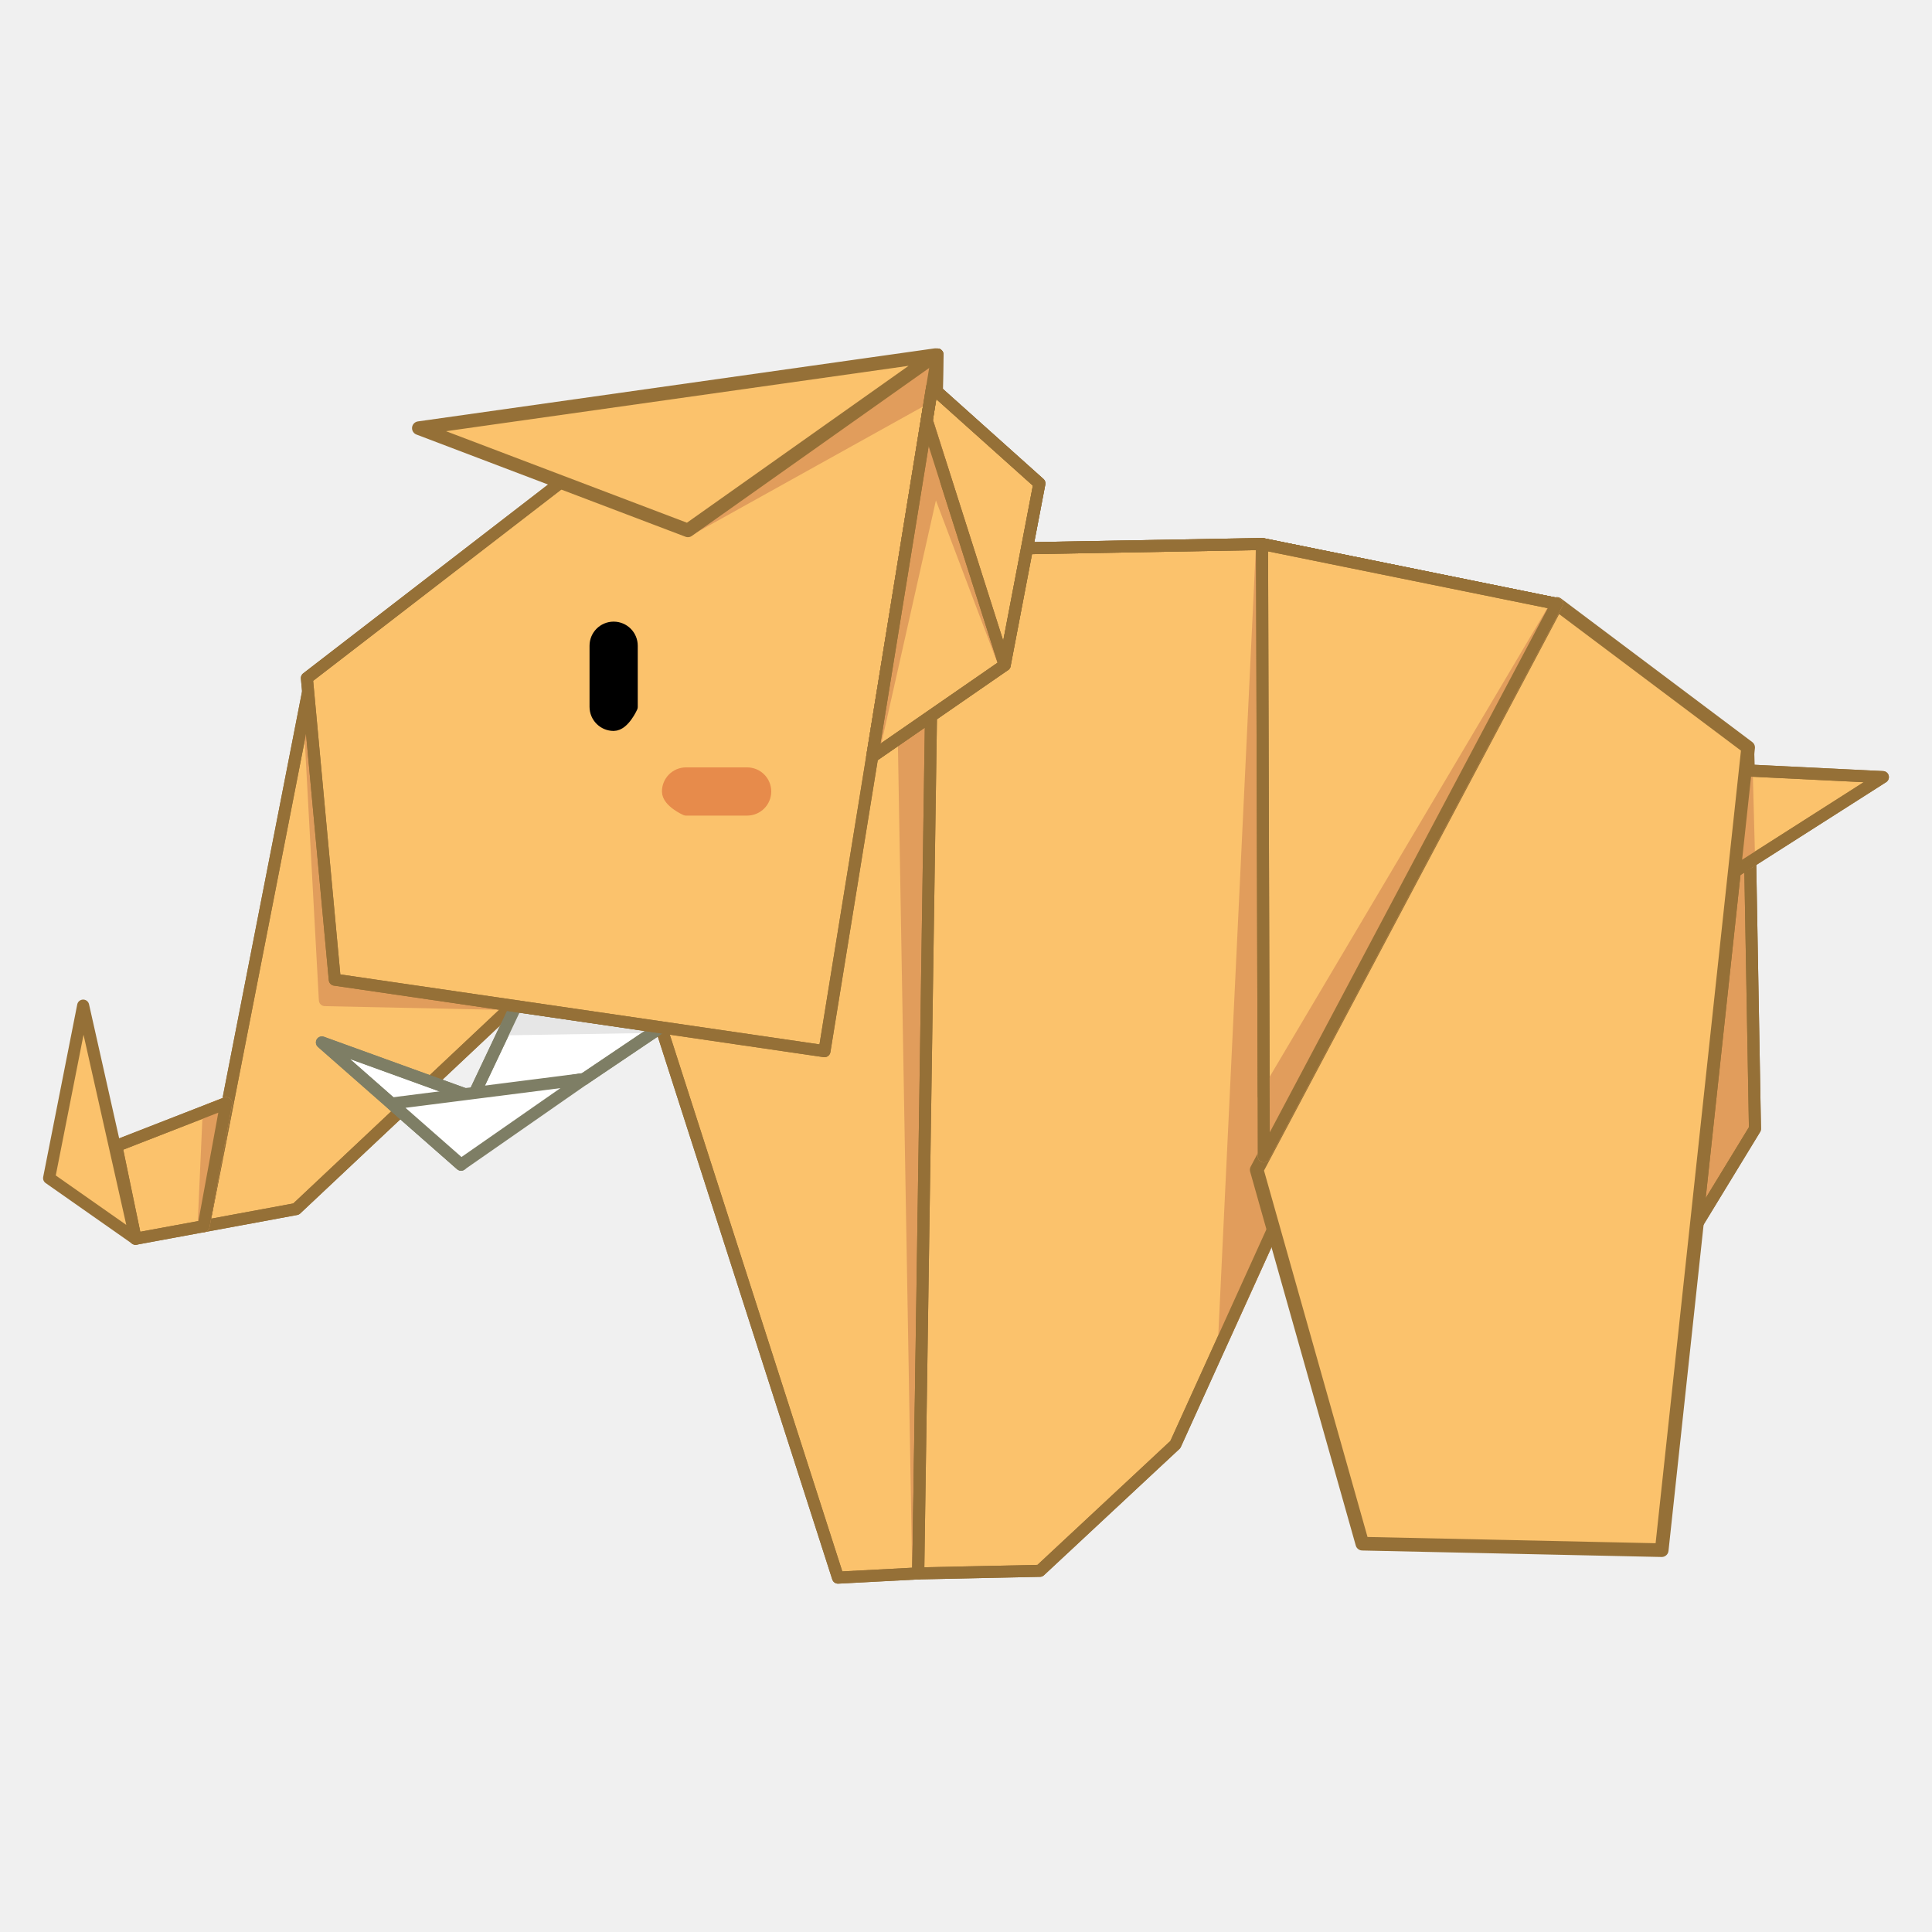
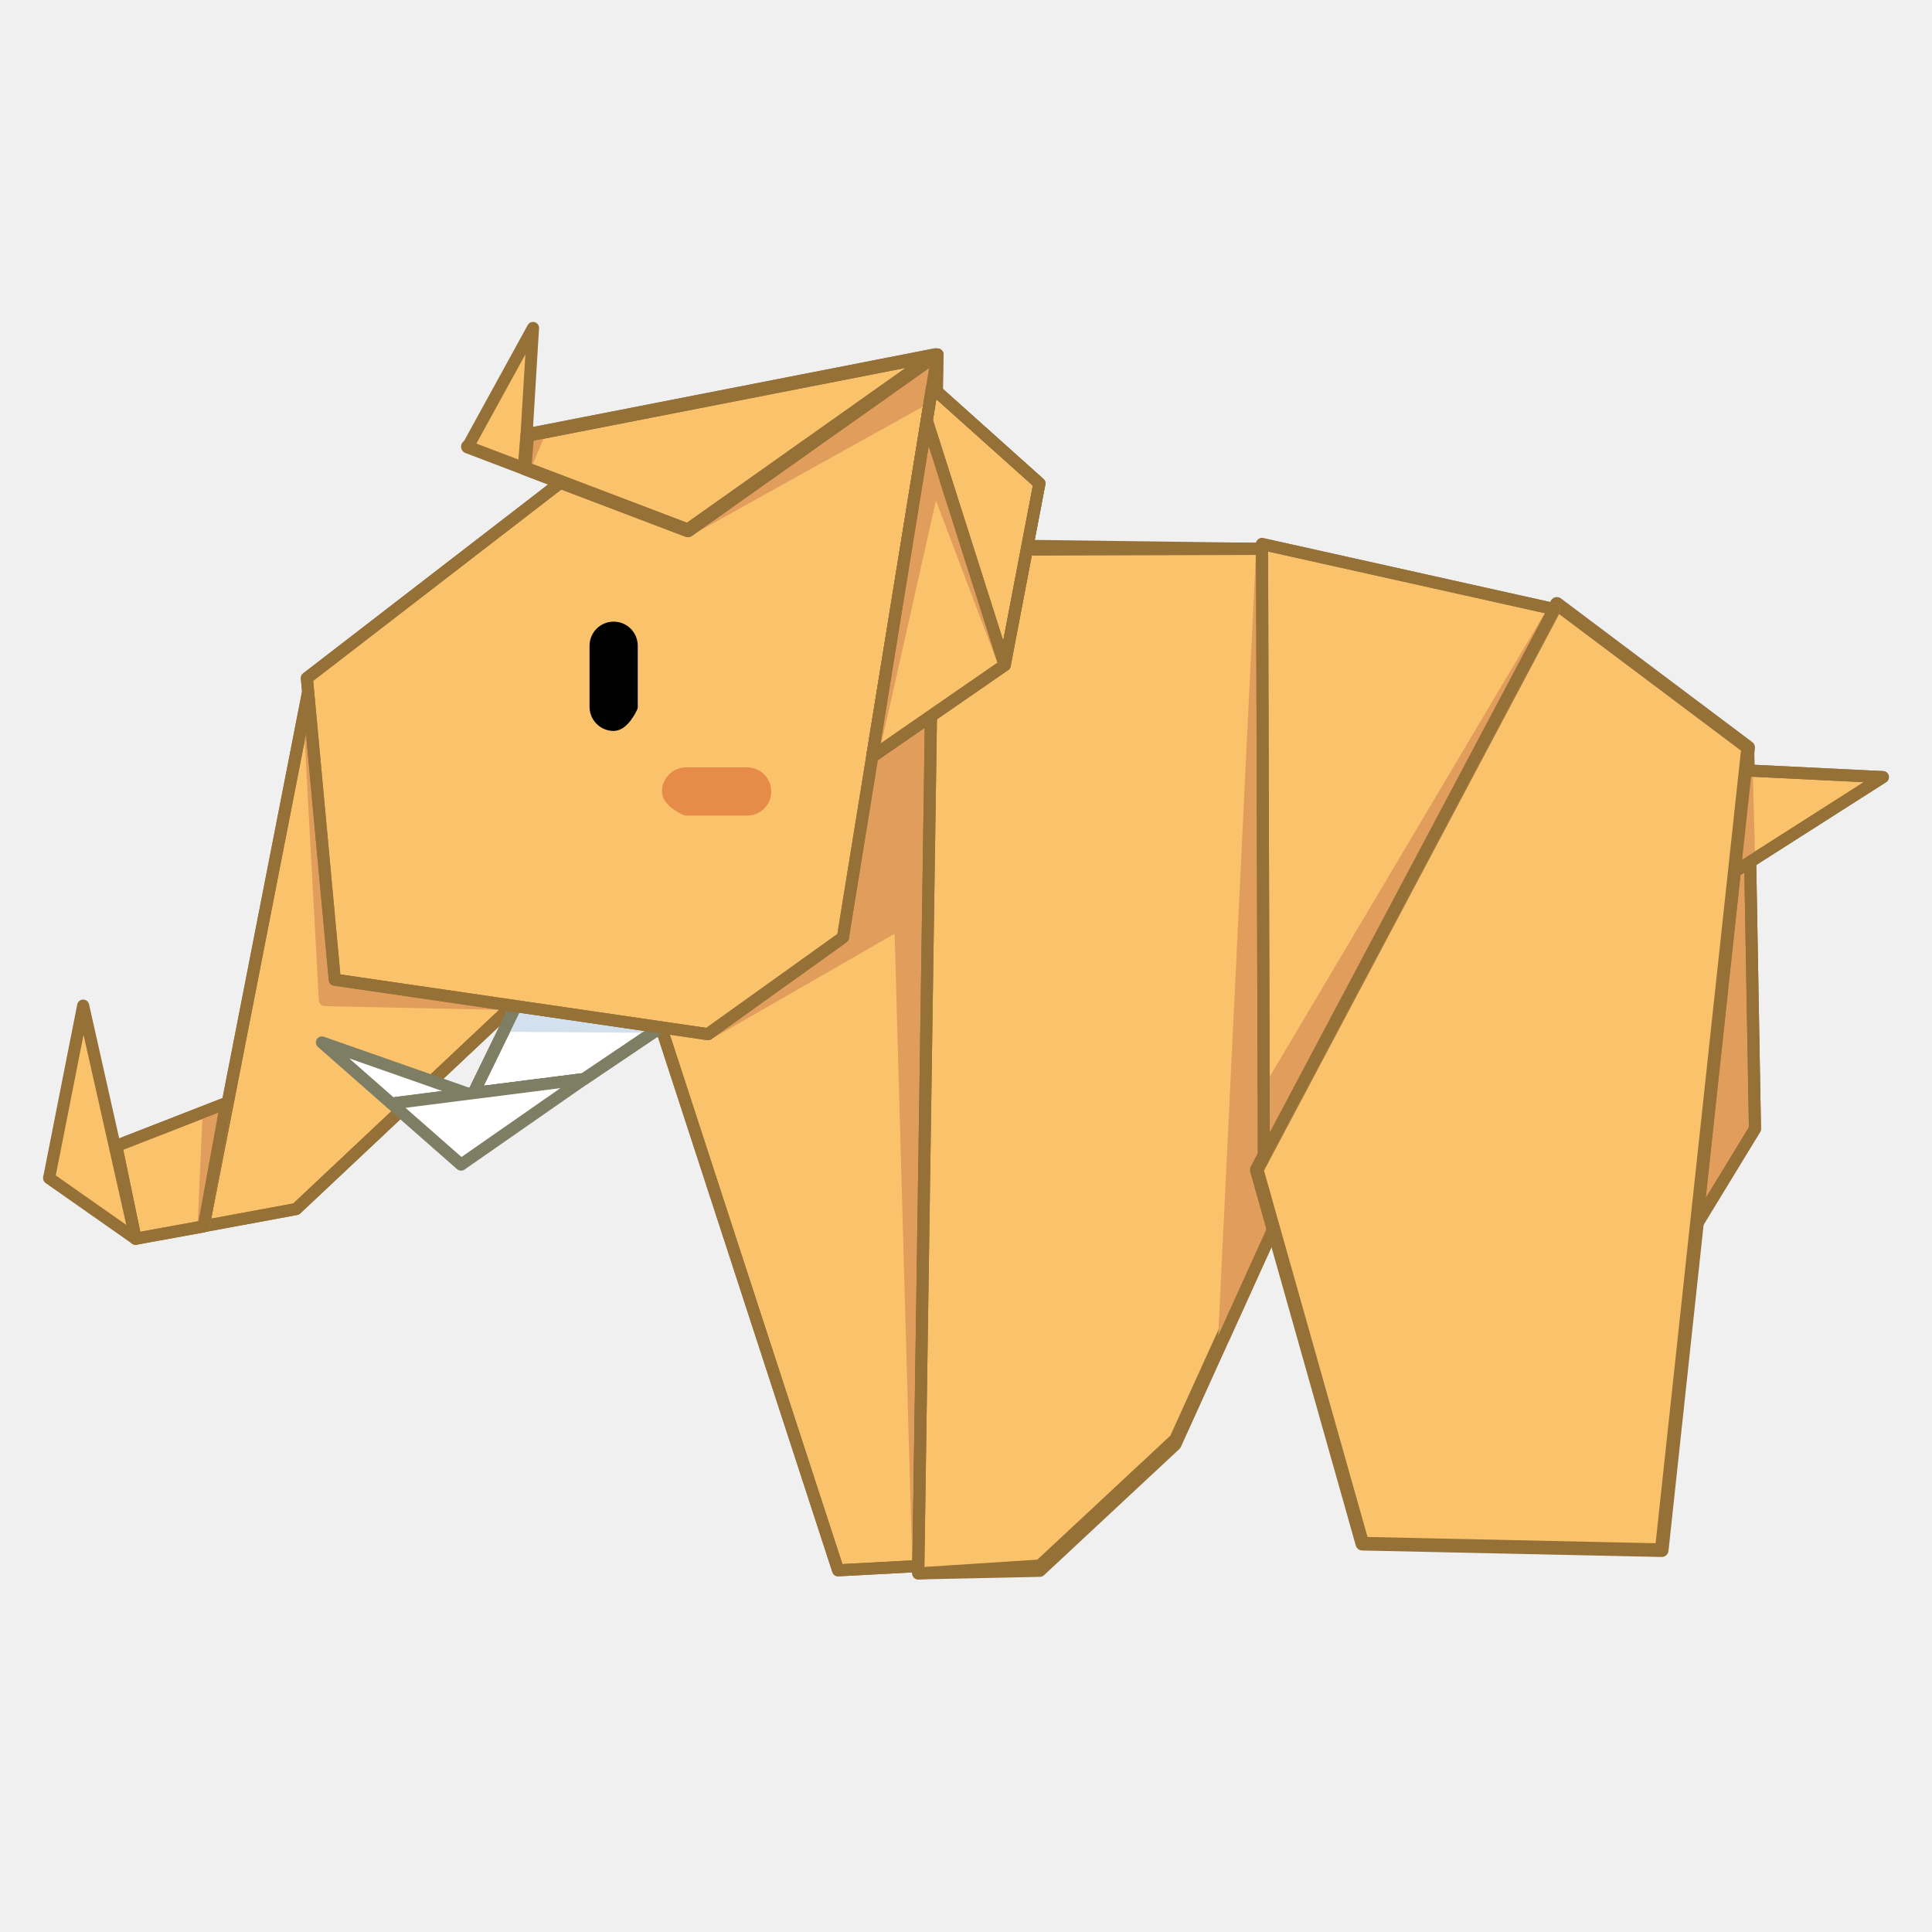
- <svg xmlns="http://www.w3.org/2000/svg" width="1024" height="1024" viewBox="0 0 270.933 270.933" version="1.1" id="svg5" xml:space="preserve">
-   <defs id="defs2" />
-   <g id="layer1" transform="translate(-44.67812,32.14278)">
-     <g id="g315">
-       <g id="g313">
-         <g id="g369">
-           <path style="fill:#ffffff;fill-opacity:1;stroke:#7e7e65;stroke-width:1.689;stroke-linecap:butt;stroke-linejoin:round;stroke-dasharray:none;stroke-opacity:1" d="m 117.026,108.951 -6.039,12.757 15.592,-2.532 10.802,-7.281 z" id="path16897-0" />
-           <path style="fill:#fbc26c;fill-opacity:1;stroke:#957037;stroke-width:1.689;stroke-linecap:butt;stroke-linejoin:round;stroke-dasharray:none;stroke-opacity:1" d="M 116.761,108.667 86.204,137.409 73.233,139.809 87.89,64.858 Z" id="path16891-26" />
-           <path style="fill:#e19d5c;fill-opacity:1;stroke:#e19d5c;stroke-width:1.689;stroke-linecap:butt;stroke-linejoin:round;stroke-dasharray:none;stroke-opacity:1" d="M 116.761,108.667 90.238,108.107 87.89,64.858 Z" id="path16891-2-6" />
-           <path style="fill:none;fill-opacity:1;stroke:#957037;stroke-width:1.689;stroke-linecap:butt;stroke-linejoin:round;stroke-dasharray:none;stroke-opacity:1" d="M 116.761,108.667 86.204,137.409 73.233,139.809 87.89,64.858 Z" id="path16891-9-4" />
-           <path style="fill:#fbc26c;fill-opacity:1;stroke:#957037;stroke-width:1.689;stroke-linecap:butt;stroke-linejoin:round;stroke-dasharray:none;stroke-opacity:1" d="m 76.395,122.553 -3.162,17.256 -9.543,1.766 -2.7,-13.018 z" id="path16893-9" />
-           <path style="fill:#e19d5c;fill-opacity:1;stroke:#e19d5c;stroke-width:1.689;stroke-linecap:butt;stroke-linejoin:round;stroke-dasharray:none;stroke-opacity:1" d="m 76.395,122.553 -3.162,17.256 0.726,-16.306 z" id="path16893-3-9-5" />
-           <path style="fill:none;fill-opacity:1;stroke:#957037;stroke-width:1.689;stroke-linecap:butt;stroke-linejoin:round;stroke-dasharray:none;stroke-opacity:1" d="m 76.395,122.553 -3.162,17.256 -9.543,1.766 -2.7,-13.018 z" id="path16893-1-0" />
-           <path style="fill:#fbc26c;fill-opacity:1;stroke:#957037;stroke-width:1.689;stroke-linecap:butt;stroke-linejoin:round;stroke-dasharray:none;stroke-opacity:1" d="m 63.689,141.575 -7.35,-32.698 -4.776,24.194 z" id="path16895-4" />
-           <path style="fill:#fbc26c;fill-opacity:1;stroke:#957037;stroke-width:1.686px;stroke-linecap:butt;stroke-linejoin:round;stroke-opacity:1" d="m 176.138,17.568 -2.691,170.935 -11.252,0.596 -24.814,-77.204 z" id="path4219-8" />
-           <path style="fill:#e19d5c;fill-opacity:1;stroke:#e19d5c;stroke-width:1.689;stroke-linecap:butt;stroke-linejoin:round;stroke-dasharray:none;stroke-opacity:1;paint-order:normal" d="M 175.232,68.45 173.448,188.503 171.417,70.911 Z" id="path4219-4-7" />
-           <path style="fill:none;fill-opacity:1;stroke:#957037;stroke-width:1.686px;stroke-linecap:butt;stroke-linejoin:round;stroke-opacity:1" d="m 176.138,17.568 -2.691,170.935 -11.252,0.596 -24.814,-77.204 z" id="path4219-7-1" />
-           <path style="fill:#fbc26c;fill-opacity:1;stroke:#957037;stroke-width:1.686px;stroke-linecap:butt;stroke-linejoin:round;stroke-opacity:1" d="m 175.581,44.973 46.079,-0.826 41.344,8.395 -53.502,117.888 -18.999,17.712 -17.055,0.362 z" id="path4221-72" />
-           <path style="fill:#e19d5c;fill-opacity:1;stroke:#e19d5c;stroke-width:1.686px;stroke-linecap:butt;stroke-linejoin:round;stroke-opacity:1" d="m 221.659,44.146 1.428,96.347 -6.731,14.832 z" id="path4219-4-8-7" />
-           <path style="fill:none;fill-opacity:1;stroke:#957037;stroke-width:1.686px;stroke-linecap:butt;stroke-linejoin:round;stroke-opacity:1" d="m 175.581,44.973 46.079,-0.826 41.344,8.395 -53.502,117.888 -18.999,17.712 -17.055,0.362 z" id="path4221-7-2" />
-           <path style="fill:#fbc26c;fill-opacity:1;stroke:#957037;stroke-width:1.912;stroke-linecap:butt;stroke-linejoin:round;stroke-dasharray:none;stroke-opacity:1" d="m 263.003,52.541 v 0 l 26.825,20.14 -12.12,112.564 -41.984,-0.91 -14.812,-52.429 z" id="path382-6-1-2" />
-           <path style="fill:#e19d5c;fill-opacity:1;stroke:#957037;stroke-width:1.689;stroke-linecap:butt;stroke-linejoin:round;stroke-dasharray:none;stroke-opacity:1" d="m 289.829,72.681 -7.198,66.853 8.154,-13.373 z" id="path7539-61" />
-           <path style="fill:none;fill-opacity:1;stroke:#957037;stroke-width:1.689;stroke-linecap:butt;stroke-linejoin:round;stroke-dasharray:none;stroke-opacity:1" d="m 289.829,72.681 -7.198,66.853 8.154,-13.373 z" id="path7539-6-6" />
-           <path style="fill:#fbc26c;fill-opacity:1;stroke:#957037;stroke-width:1.689;stroke-linecap:butt;stroke-linejoin:round;stroke-dasharray:none;stroke-opacity:1" d="m 289.483,75.89 -1.528,14.188 20.768,-13.244 z" id="path7541-1" />
-           <path style="fill:#e19d5c;fill-opacity:1;stroke:#e19d5c;stroke-width:1.689;stroke-linecap:butt;stroke-linejoin:round;stroke-dasharray:none;stroke-opacity:1" d="m 289.633,76.135 -1.464,13.594 1.8,-0.935 z" id="path7539-8-0-6" />
-           <path style="fill:none;fill-opacity:1;stroke:#957037;stroke-width:1.689;stroke-linecap:butt;stroke-linejoin:round;stroke-dasharray:none;stroke-opacity:1" d="m 289.483,75.89 -1.528,14.188 20.768,-13.244 z" id="path7541-1-7" />
-           <path style="fill:#e6e6e6;fill-opacity:1;stroke:#e6e6e6;stroke-width:1.689;stroke-linecap:butt;stroke-linejoin:round;stroke-dasharray:none;stroke-opacity:1" d="m 117.605,108.899 -2.105,3.304 21.598,-0.348 z" id="path34440-5" />
-           <path style="fill:none;fill-opacity:1;stroke:#7e7e65;stroke-width:1.689;stroke-linecap:butt;stroke-linejoin:round;stroke-dasharray:none;stroke-opacity:1" d="m 117.026,108.951 -6.039,12.757 15.592,-2.532 10.802,-7.281 z" id="path16897-0-6" />
-           <path style="fill:#fbc26c;fill-opacity:1;stroke:#957037;stroke-width:1.686px;stroke-linecap:butt;stroke-linejoin:round;stroke-opacity:1" d="m 176.138,17.568 -52.788,17.905 -35.637,27.478 3.912,42.291 68.672,10.029 z" id="path5170-5" />
-           <path id="path2493-2-2-9" style="fill:#000000;fill-opacity:1;stroke:#000000;stroke-width:1.912;stroke-linecap:butt;stroke-linejoin:round;stroke-dasharray:none;stroke-opacity:1;stop-color:#000000" d="m 130.732,55.987 c 1.339,0 2.425,1.086 2.425,2.425 v 8.566 0 c 0,0 -1.086,2.425 -2.425,2.425 -1.339,0 -2.425,-1.086 -2.425,-2.425 v -8.566 c 0,-1.339 1.086,-2.425 2.425,-2.425 z" />
-           <path id="path2493-2-2-8-4" style="fill:#e78b4b;fill-opacity:1;stroke:#e78b4b;stroke-width:1.912;stroke-linecap:butt;stroke-linejoin:round;stroke-dasharray:none;stroke-opacity:1;stop-color:#000000" d="m 151.877,78.851 c 0,1.339 -1.086,2.425 -2.425,2.425 h -8.566 v 0 c 0,0 -2.425,-1.086 -2.425,-2.425 0,-1.339 1.086,-2.425 2.425,-2.425 h 8.566 c 1.339,0 2.425,1.086 2.425,2.425 z" />
-           <path style="fill:#fbc26c;fill-opacity:1;stroke:#957037;stroke-width:1.686;stroke-linecap:butt;stroke-linejoin:round;stroke-dasharray:none;stroke-opacity:1" d="M 166.994,73.969 185.569,61.128 190.437,35.65 175.392,22.173 Z" id="path12712-9" />
-           <path style="fill:#ffffff;fill-opacity:1;stroke:#7e7e65;stroke-width:1.689;stroke-linecap:butt;stroke-linejoin:round;stroke-dasharray:none;stroke-opacity:1" d="m 89.821,114.041 21.166,7.668 -1.653,9.472 z" id="path16901-1" />
-           <path style="fill:none;fill-opacity:1;stroke:#7e7e65;stroke-width:1.689;stroke-linecap:butt;stroke-linejoin:round;stroke-dasharray:none;stroke-opacity:1" d="m 89.821,114.041 21.166,7.668 -1.653,9.472 z" id="path16901-1-6" />
-           <path style="fill:#ffffff;fill-opacity:1;stroke:#7e7e65;stroke-width:1.689;stroke-linecap:butt;stroke-linejoin:round;stroke-dasharray:none;stroke-opacity:1" d="m 126.579,119.176 -27.002,3.434 9.757,8.57 z" id="path16899-9" />
-           <path style="fill:#e19d5c;fill-opacity:1;stroke:#e19d5c;stroke-width:1.689;stroke-linecap:butt;stroke-linejoin:round;stroke-dasharray:none;stroke-opacity:1;paint-order:markers fill stroke" d="m 174.641,26.8 0.9,7.831 10.029,26.497 z" id="path16963-7" />
-           <path style="fill:#e19d5c;fill-opacity:1;stroke:#e19d5c;stroke-width:1.689;stroke-linecap:butt;stroke-linejoin:round;stroke-dasharray:none;stroke-opacity:1;paint-order:markers fill stroke" d="M 175.87,17.659 141.147,42.234 175.21,23.294 Z" id="path16963-6-7" />
-           <path style="fill:none;stroke:#957037;stroke-width:1.686px;stroke-linecap:butt;stroke-linejoin:round;stroke-opacity:1" d="m 174.641,26.8 10.928,34.328 -18.576,12.841 z" id="path13442-1" />
-           <path style="fill:#e19d5c;fill-opacity:1;stroke:#e19d5c;stroke-width:1.686px;stroke-linecap:butt;stroke-linejoin:round;stroke-opacity:1" d="m 174.641,26.8 -7.648,47.169 9.374,-41.746 z" id="path34160" />
-           <path style="fill:none;fill-opacity:1;stroke:#957037;stroke-width:1.686px;stroke-linecap:butt;stroke-linejoin:round;stroke-opacity:1" d="m 176.138,17.568 -52.788,17.905 -35.637,27.478 3.912,42.291 68.672,10.029 z" id="path5170-1-5" />
-           <path style="fill:none;fill-opacity:1;stroke:#957037;stroke-width:1.686;stroke-linecap:butt;stroke-linejoin:round;stroke-dasharray:none;stroke-opacity:1" d="M 166.994,73.969 185.569,61.128 190.437,35.65 175.392,22.173 Z" id="path12712-3-1" />
-           <path style="fill:#fbc26c;fill-opacity:1;stroke:#957037;stroke-width:1.912;stroke-linecap:butt;stroke-linejoin:round;stroke-dasharray:none;stroke-opacity:1" d="M 175.87,17.659 141.147,42.234 103.416,27.901 Z" id="path2428-6-2-9" />
-           <path style="fill:none;stroke:#957037;stroke-width:1.689;stroke-linecap:butt;stroke-linejoin:round;stroke-dasharray:none;stroke-opacity:1" d="m 263.003,52.541 -41.344,-8.395 -32.42,0.581" id="path19861-7" />
-           <path style="fill:#fbc26c;fill-opacity:1;stroke:#957037;stroke-width:1.689;stroke-linecap:butt;stroke-linejoin:round;stroke-dasharray:none;stroke-opacity:1" d="m 221.659,44.146 0.252,85.878 41.092,-77.483 z" id="path16889-7" />
-           <path style="fill:#e19d5c;fill-opacity:1;stroke:#e19d5c;stroke-width:1.689;stroke-linecap:butt;stroke-linejoin:round;stroke-dasharray:none;stroke-opacity:1" d="m 221.887,121.939 0.024,8.085 41.092,-77.483 z" id="path16889-8-6" />
-           <path style="fill:none;fill-opacity:1;stroke:#957037;stroke-width:1.689;stroke-linecap:butt;stroke-linejoin:round;stroke-dasharray:none;stroke-opacity:1" d="m 221.659,44.146 0.252,85.878 41.092,-77.483 z" id="path16889-84-7" />
-           <path style="fill:none;stroke:#957037;stroke-width:1.689;stroke-linecap:butt;stroke-linejoin:round;stroke-dasharray:none;stroke-opacity:1" d="m 175.392,22.173 -0.75,4.627 10.928,34.328 4.868,-25.478 z" id="path34300" />
-         </g>
+ <svg xmlns="http://www.w3.org/2000/svg" width="100%" height="100%" viewBox="0 0 1024 1024" version="1.1" xml:space="preserve" style="fill-rule:evenodd;clip-rule:evenodd;stroke-linejoin:round;" id="svg52">
+   <defs id="defs56" />
+   <g id="Layer-1" transform="matrix(3.77953,0,0,3.77953,-168.862,121.485)">
+     <g id="g369">
+       <path id="path16897-0" d="m 117.026,108.951 -5.944,12.196 15.497,-1.971 10.802,-7.281 z" style="fill:#ffffff;fill-rule:nonzero;stroke:#7e7e65;stroke-width:1.69px" />
+       <path id="path16891-26" d="M116.761,108.667L86.204,137.409L73.233,139.809L87.89,64.858L116.761,108.667Z" style="fill:rgb(251,194,108);fill-rule:nonzero;stroke:rgb(149,112,55);stroke-width:1.69px;" />
+       <path id="path16891-2-6" d="M116.761,108.667L90.238,108.107L87.89,64.858L116.761,108.667Z" style="fill:rgb(225,157,92);fill-rule:nonzero;stroke:rgb(225,157,92);stroke-width:1.69px;" />
+       <path id="path16891-9-4" d="M116.761,108.667L86.204,137.409L73.233,139.809L87.89,64.858L116.761,108.667Z" style="fill:none;fill-rule:nonzero;stroke:rgb(149,112,55);stroke-width:1.69px;" />
+       <path id="path16893-9" d="M 76.395,122.553 73.242,139.835 63.689,141.575 60.989,128.557 Z" style="fill:#fbc26c;fill-rule:nonzero;stroke:#957037;stroke-width:1.69px" />
+       <path id="path16893-3-9-5" d="M 76.383,122.587 73.233,139.809 73.959,123.502 Z" style="fill:#e19d5c;fill-rule:nonzero;stroke:#e19d5c;stroke-width:1.69px" />
+       <path id="path16893-1-0" d="M 76.395,122.553 73.242,139.835 63.689,141.575 60.989,128.557 Z" style="fill:none;fill-rule:nonzero;stroke:#957037;stroke-width:1.69px" />
+       <path id="path16895-4" d="M63.689,141.575L56.339,108.877L51.563,133.071L63.689,141.575Z" style="fill:rgb(251,194,108);fill-rule:nonzero;stroke:rgb(149,112,55);stroke-width:1.69px;" />
+       <path id="path4219-8" d="m 176.138,17.568 -2.675,169.906 -11.253,0.596 L 137.381,111.895 Z" style="fill:#fbc26c;fill-rule:nonzero;stroke:#957037;stroke-width:1.69px" />
+       <path id="path4219-4-7" d="M 175.232,68.45 173.463,187.474 170.941,97.357 143.947,112.883 166.994,73.969 Z" style="fill:#e19d5c;fill-rule:nonzero;stroke:#e19d5c;stroke-width:1.69px" />
+       <path id="path4219-7-1" d="m 176.138,17.568 -2.675,169.906 -11.253,0.596 L 137.381,111.895 Z" style="fill:none;fill-rule:nonzero;stroke:#957037;stroke-width:1.69px" />
+       <path id="path4221-72" d="m 175.581,44.23 46.093,0.6 v 0 l 1.413,94.921 -13.585,29.935 -18.999,17.712 -17.055,1.105 z" style="fill:#fbc26c;fill-rule:nonzero;stroke:#957037;stroke-width:1.69px" />
+       <path id="path4219-4-8-7" d="M 221.674,44.83 223.087,140.494 216.356,155.326 Z" style="fill:#e19d5c;fill-rule:nonzero;stroke:#e19d5c;stroke-width:1.69px" />
+       <path id="path4221-7-2" d="m 175.581,44.973 46.093,-0.143 h -3e-5 l 1.413,95.664 -13.585,29.935 -18.999,17.712 -17.055,0.362 z" style="fill:none;fill-rule:nonzero;stroke:#957037;stroke-width:1.69px" />
+       <path id="path382-6-1-2" d="M263.003,52.541L289.829,72.681L277.709,185.245L235.725,184.335L220.913,131.906L263.003,52.541Z" style="fill:rgb(251,194,108);fill-rule:nonzero;stroke:rgb(149,112,55);stroke-width:1.91px;" />
+       <path id="path7539-61" d="M289.829,72.681L282.63,139.534L290.785,126.16L289.829,72.681Z" style="fill:rgb(225,157,92);fill-rule:nonzero;stroke:rgb(149,112,55);stroke-width:1.69px;" />
+       <path id="path7539-6-6" d="M289.829,72.681L282.63,139.534L290.785,126.16L289.829,72.681Z" style="fill:none;fill-rule:nonzero;stroke:rgb(149,112,55);stroke-width:1.69px;" />
+       <path id="path7541-1" d="M289.483,75.89L287.955,90.079L308.724,76.834L289.483,75.89Z" style="fill:rgb(251,194,108);fill-rule:nonzero;stroke:rgb(149,112,55);stroke-width:1.69px;" />
+       <path id="path7539-8-0-6" d="M289.633,76.135L288.169,89.729L289.97,88.794L289.633,76.135Z" style="fill:rgb(225,157,92);fill-rule:nonzero;stroke:rgb(225,157,92);stroke-width:1.69px;" />
+       <path id="path7541-1-7" d="M289.483,75.89L287.955,90.079L308.724,76.834L289.483,75.89Z" style="fill:none;fill-rule:nonzero;stroke:rgb(149,112,55);stroke-width:1.69px;" />
+       <path id="path34440-5" d="m 117.026,108.951 -1.272,2.754 21.344,0.149 z" style="fill:#d3e1ee;fill-opacity:1;fill-rule:nonzero;stroke:#d3e1ee;stroke-width:1.69px;stroke-opacity:1" />
+       <path id="path16897-0-6" d="m 117.026,108.951 -5.944,12.196 15.497,-1.971 10.802,-7.281 z" style="fill:none;fill-rule:nonzero;stroke:#7e7e65;stroke-width:1.69px" />
+       <path id="path5170-5" d="m 176.138,17.568 -52.788,17.905 -35.637,27.478 3.912,42.291 52.322,7.641 18.936,-13.56 z" style="fill:#fbc26c;fill-rule:nonzero;stroke:#957037;stroke-width:1.69px" />
+       <path id="path2493-2-2-9" d="M130.732,55.987C132.072,55.987 133.157,57.073 133.157,58.413L133.157,66.979C133.157,66.979 132.072,69.404 130.732,69.404C129.393,69.404 128.307,68.318 128.307,66.979L128.307,58.413C128.307,57.073 129.393,55.987 130.732,55.987Z" style="fill-rule:nonzero;stroke:black;stroke-width:1.91px;" />
+       <path id="path2493-2-2-8-4" d="M151.877,78.851C151.877,80.191 150.792,81.277 149.452,81.277L140.886,81.277C140.886,81.277 138.461,80.191 138.461,78.851C138.461,77.512 139.547,76.426 140.886,76.426L149.452,76.426C150.792,76.426 151.877,77.512 151.877,78.851Z" style="fill:rgb(231,139,75);fill-rule:nonzero;stroke:rgb(231,139,75);stroke-width:1.91px;" />
+       <path id="path12712-9" d="M166.994,73.969L185.569,61.128L190.437,35.65L175.392,22.173L166.994,73.969Z" style="fill:rgb(251,194,108);fill-rule:nonzero;stroke:rgb(149,112,55);stroke-width:1.69px;" />
+       <path id="path16901-1" d="m 89.821,114.041 20.523,7.2 L 99.577,122.611 Z" style="fill:#ffffff;fill-rule:nonzero;stroke:#7e7e65;stroke-width:1.69px" />
+       <path id="path16899-9" d="M126.579,119.176L99.577,122.611L109.334,131.18L126.579,119.176Z" style="fill:white;fill-rule:nonzero;stroke:rgb(126,126,101);stroke-width:1.69px;" />
+       <path id="path16963-7" d="M174.641,26.8L175.541,34.631L185.569,61.128L174.641,26.8Z" style="fill:rgb(225,157,92);fill-rule:nonzero;stroke:rgb(225,157,92);stroke-width:1.69px;" />
+       <path id="path16963-6-7" d="M175.87,17.659L141.147,42.234L175.21,23.294L175.87,17.659Z" style="fill:rgb(225,157,92);fill-rule:nonzero;stroke:rgb(225,157,92);stroke-width:1.69px;" />
+       <path id="path13442-1" d="M174.641,26.8L185.569,61.128L166.994,73.969L174.641,26.8Z" style="fill:none;fill-rule:nonzero;stroke:rgb(149,112,55);stroke-width:1.69px;" />
+       <path id="path34160" d="M174.641,26.8L166.994,73.969L176.368,32.223L174.641,26.8Z" style="fill:rgb(225,157,92);fill-rule:nonzero;stroke:rgb(225,157,92);stroke-width:1.69px;" />
+       <path id="path5170-1-5" d="m 176.138,17.568 -52.788,17.905 -35.637,27.478 3.912,42.291 52.322,7.641 18.936,-13.56 z" style="fill:none;fill-rule:nonzero;stroke:#957037;stroke-width:1.69px" />
+       <path id="path12712-3-1" d="M166.994,73.969L185.569,61.128L190.437,35.65L175.392,22.173L166.994,73.969Z" style="fill:none;fill-rule:nonzero;stroke:rgb(149,112,55);stroke-width:1.69px;" />
+       <path id="path19861-7" d="m 221.659,44.146 0.015,0.684 L 189.239,44.728" style="fill:none;fill-rule:nonzero;stroke:#957037;stroke-width:1.69px" />
+       <path id="path16889-7" d="m 221.659,44.146 0.252,85.878 40.706,-76.755 z" style="fill:#fbc26c;fill-rule:nonzero;stroke:#957037;stroke-width:1.69px" />
+       <path id="path16889-8-6" d="m 221.887,121.939 0.069,8.005 40.661,-76.675 z" style="fill:#e19d5c;fill-rule:nonzero;stroke:#e19d5c;stroke-width:1.69px" />
+       <path id="path16889-84-7" d="m 221.659,44.146 0.252,85.878 40.706,-76.755 z" style="fill:none;fill-rule:nonzero;stroke:#957037;stroke-width:1.69px" />
+       <path id="path34300" d="M175.392,22.173L174.641,26.8L185.569,61.128L190.437,35.65L175.392,22.173Z" style="fill:none;fill-rule:nonzero;stroke:rgb(149,112,55);stroke-width:1.69px;" />
+       <path id="path2428-6-2-9" d="M175.87,17.659L141.147,42.234L110.29,30.493L175.87,17.659Z" style="fill:rgb(251,194,108);fill-rule:nonzero;stroke:rgb(149,112,55);stroke-width:1.91px;" />
+       <g id="path16895-41" transform="matrix(1,0,0,1,52.4754,-107.658)">
+         <path d="M65.755,141.186L66.952,121.504L57.799,138.164L65.755,141.186Z" style="fill:rgb(251,194,108);fill-rule:nonzero;stroke:rgb(149,112,55);stroke-width:1.69px;" id="path43" />
      </g>
+       <g id="path16963-6-71" transform="matrix(1,0,0,1,-44.1449,3.90216)">
+         <path d="m 162.628,25.467 -0.253,4.159 2.117,-5.003 z" style="fill:#e19d5c;fill-rule:nonzero;stroke:#e19d5c;stroke-width:1.69px" id="path46" />
+       </g>
+       <path id="path2428-6-2-91" d="M175.87,17.659L141.147,42.234L118.23,33.528L118.623,28.862L175.87,17.659Z" style="fill:none;fill-rule:nonzero;stroke:rgb(149,112,55);stroke-width:1.91px;" />
    </g>
  </g>
</svg>
